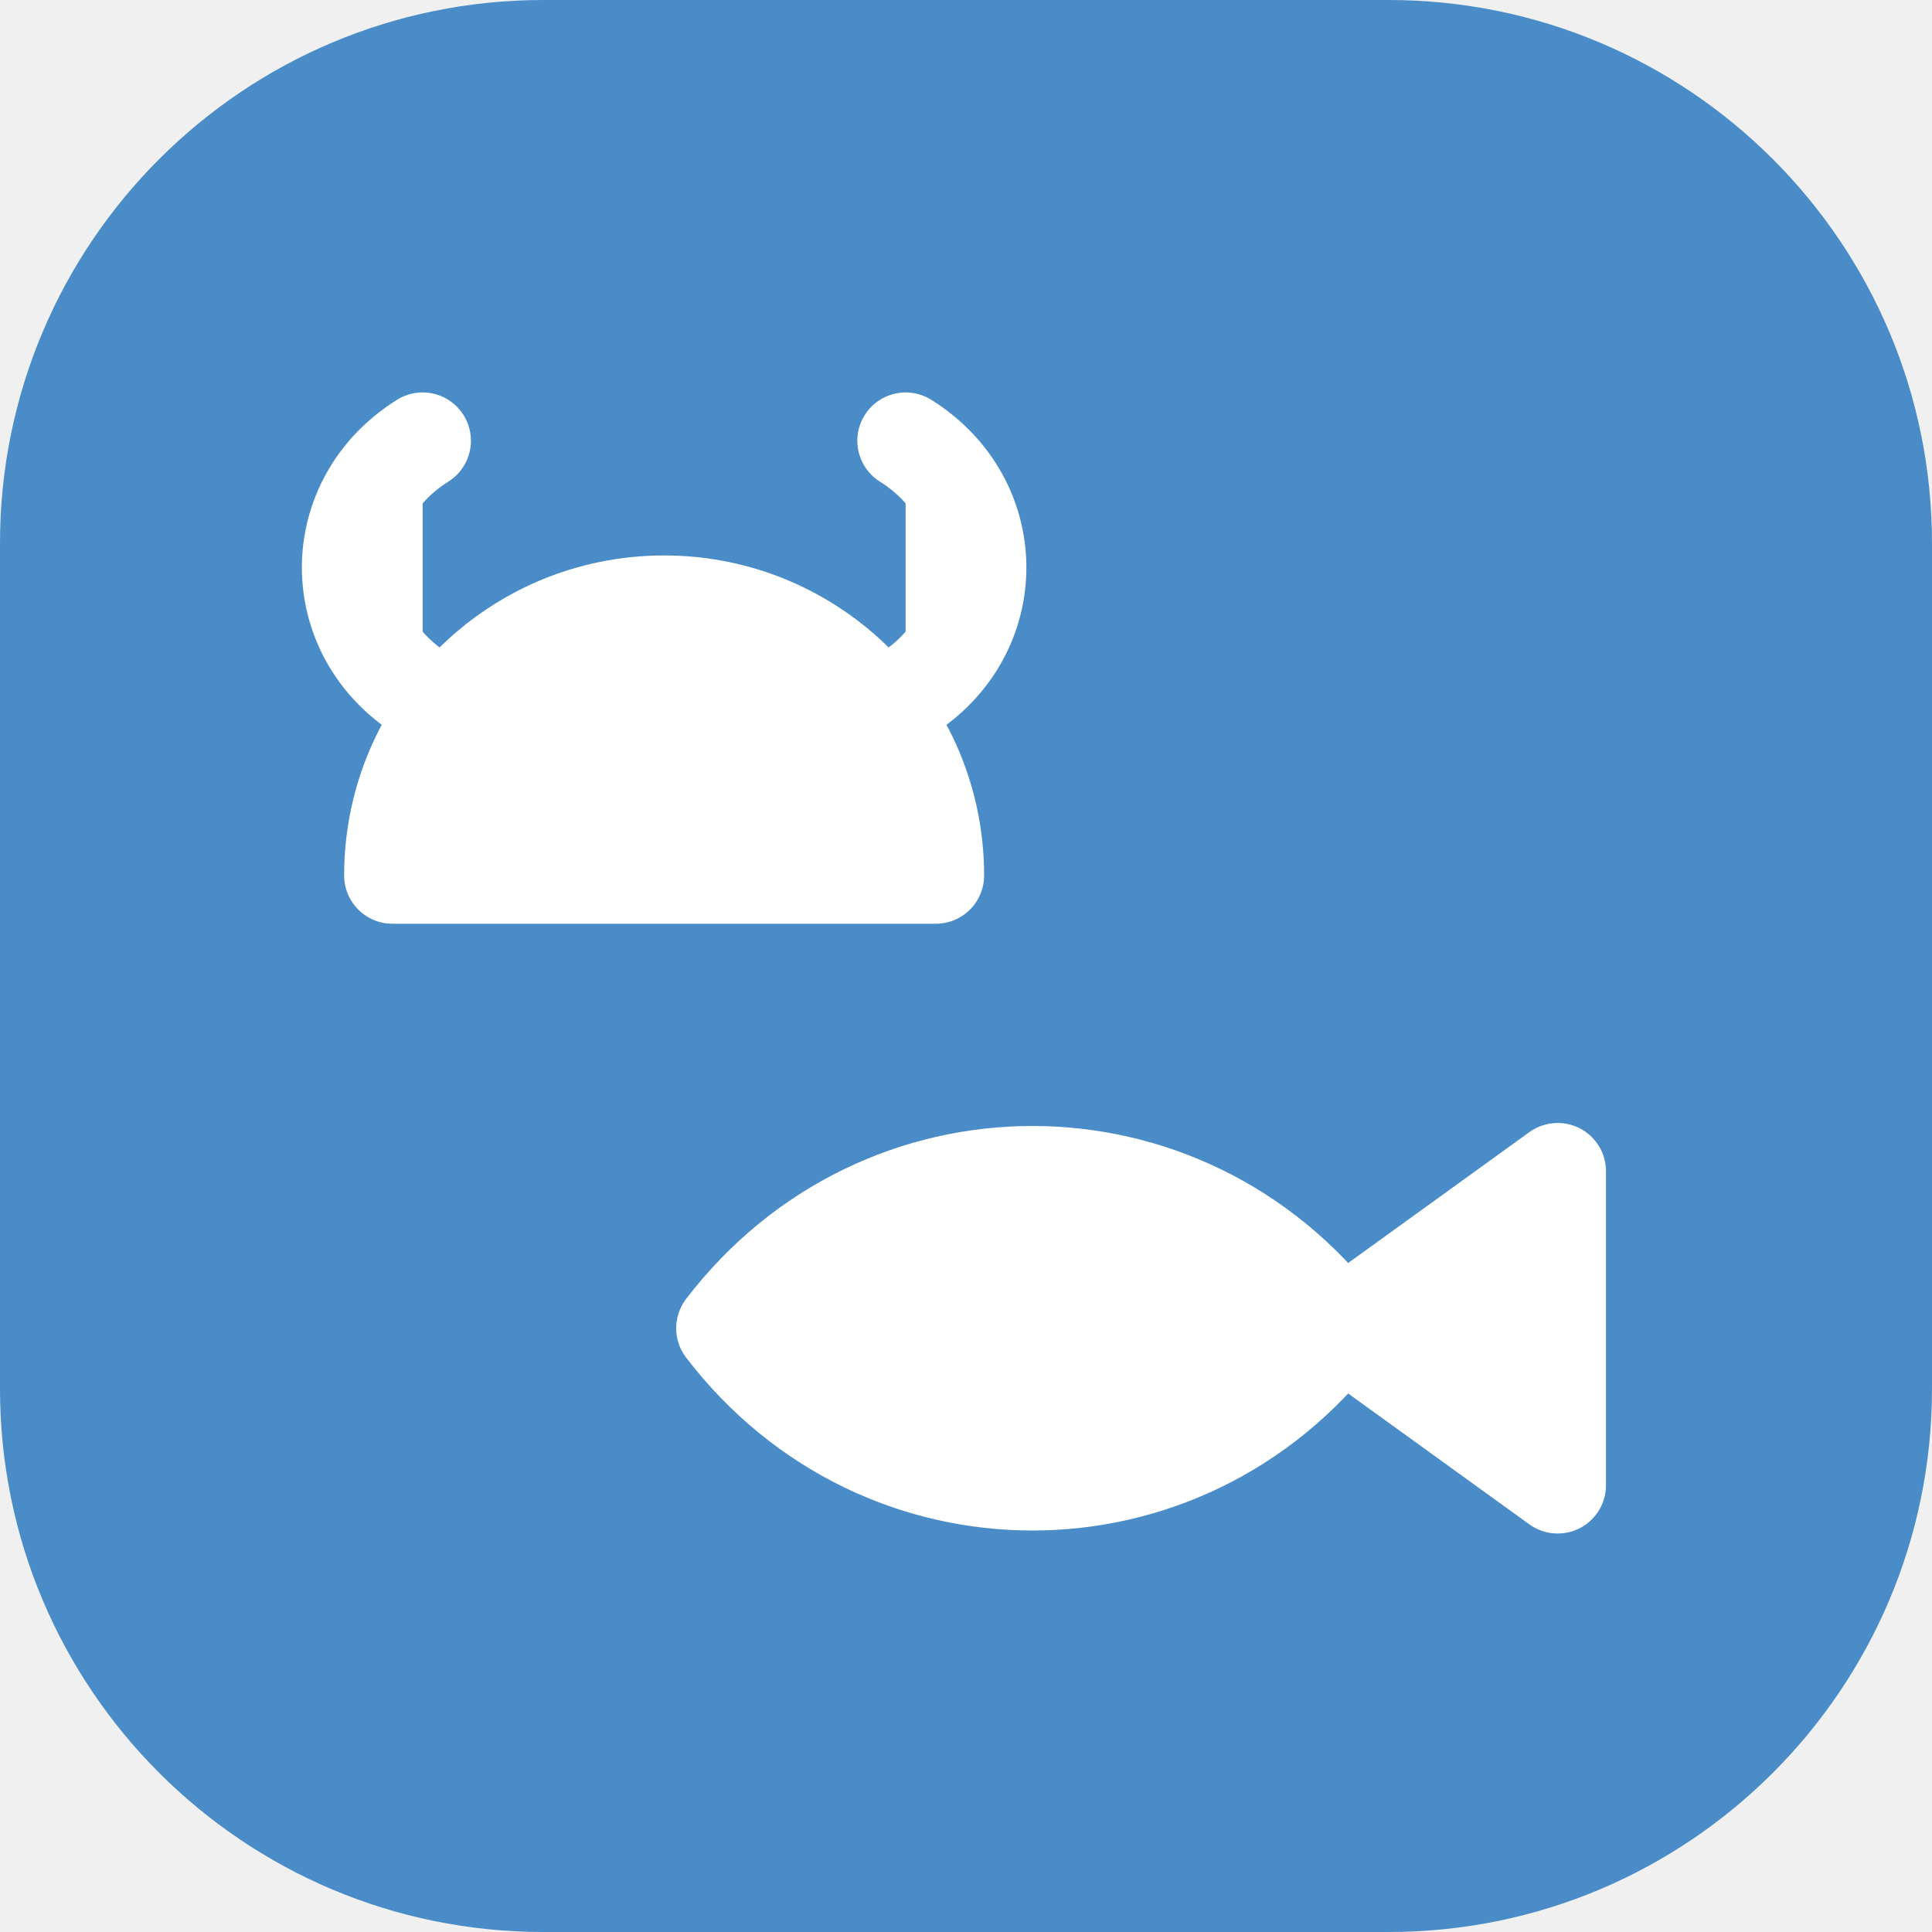
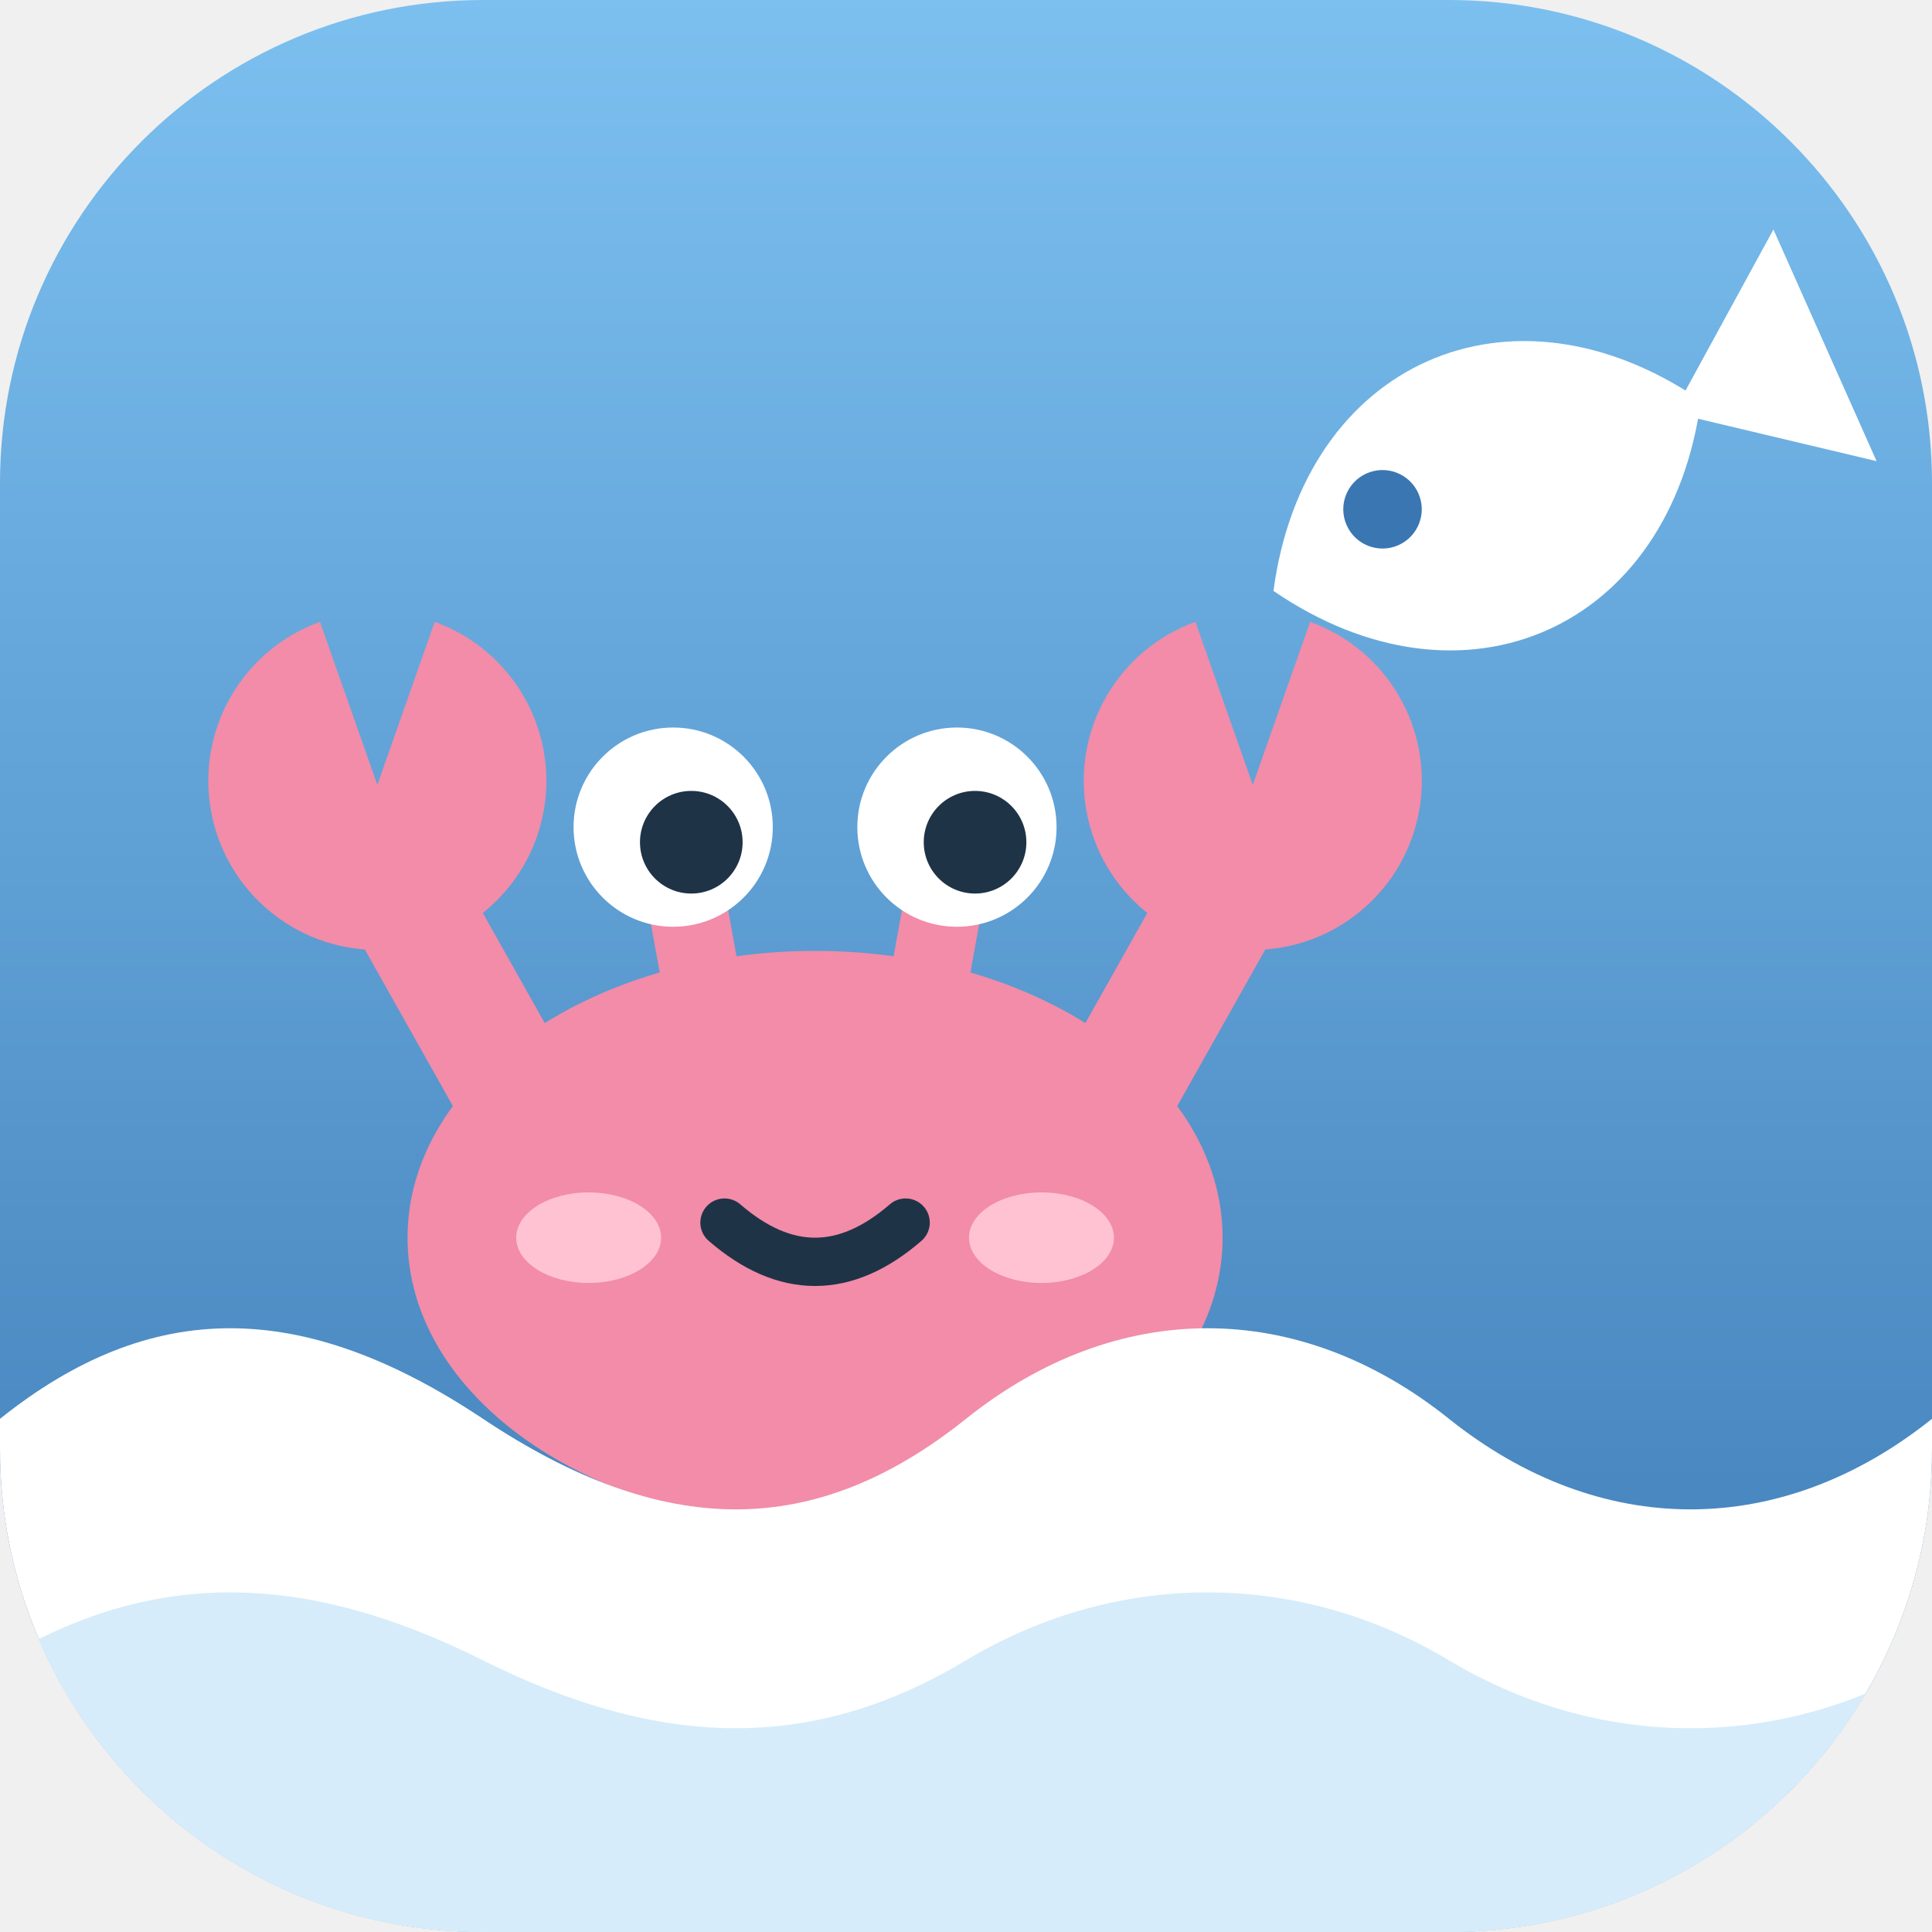
- <svg xmlns="http://www.w3.org/2000/svg" viewBox="0 0 32 32">
-   <rect width="32" height="32" rx="9" fill="#4A8CC8" />
-   <path d="M6.5 14.5a4.5 4.5 0 0 1 9 0z M7 11.5c-1.6-1-1.6-3.2 0-4.2 M15 11.5c1.6-1 1.6-3.2 0-4.2" fill="#FFFFFF" stroke="#FFFFFF" stroke-width="1.6" stroke-linecap="round" stroke-linejoin="round" />
-   <path d="M12 22c2.6-3.4 7.6-3.4 10.2 0-2.6 3.4-7.6 3.4-10.2 0z M22.2 22l3.6-2.6v5.2z" fill="#FFFFFF" stroke="#FFFFFF" stroke-width="1.6" stroke-linecap="round" stroke-linejoin="round" />
+ <svg xmlns="http://www.w3.org/2000/svg" viewBox="0 0 64 64">
+   <defs>
+     <linearGradient id="sky" x1="0" y1="0" x2="0" y2="1">
+       <stop offset="0" stop-color="#7CC0F0" />
+       <stop offset="1" stop-color="#3A77B2" />
+     </linearGradient>
+     <clipPath id="tile">
+       <rect width="64" height="64" rx="16" />
+     </clipPath>
+   </defs>
+   <g clip-path="url(#tile)">
+     <rect width="64" height="64" fill="url(#sky)" />
+     <g transform="rotate(-24 50 15)">
+       <path d="M41 16c4-6.5 11.5-6.5 15.5 0-4 6.5-11.5 6.5-15.5 0z" fill="#FFFFFF" />
+       <path d="M55.5 16l5.5-4.2v8.4z" fill="#FFFFFF" />
+       <circle cx="45.4" cy="15" r="1.3" fill="#3A77B2" />
+     </g>
+     <circle cx="40" cy="26" r="1.4" fill="#FFFFFF" opacity=".85" />
+     <circle cx="44" cy="29.5" r="1" fill="#FFFFFF" opacity=".7" />
+     <path d="M17.5 37L13 29M36.5 37L41 29" stroke="#F28CA8" stroke-width="4" stroke-linecap="round" />
+     <path d="M12.5 26L14.4 20.6A5.6 5.6 0 1 1 10.6 20.6Z" fill="#F28CA8" />
+     <path d="M41.5 26L43.4 20.6A5.6 5.6 0 1 1 39.6 20.6Z" fill="#F28CA8" />
+     <path d="M23.5 34L22.5 28.5M30.5 34L31.5 28.5" stroke="#F28CA8" stroke-width="2.6" stroke-linecap="round" />
+     <ellipse cx="27" cy="41" rx="13.5" ry="9.5" fill="#F28CA8" />
+     <circle cx="22.3" cy="27.4" r="3.3" fill="#FFFFFF" />
+     <circle cx="31.7" cy="27.4" r="3.3" fill="#FFFFFF" />
+     <circle cx="22.9" cy="27.9" r="1.7" fill="#1F3347" />
+     <circle cx="32.3" cy="27.9" r="1.7" fill="#1F3347" />
+     <ellipse cx="19.5" cy="41" rx="2.4" ry="1.5" fill="#FFC2D2" />
+     <ellipse cx="34.5" cy="41" rx="2.4" ry="1.5" fill="#FFC2D2" />
+     <path d="M24 40.5q3 2.6 6 0" stroke="#1F3347" stroke-width="1.6" fill="none" stroke-linecap="round" />
+     <path d="M0 47C5 43 10 43 16 47S27 51 32 47 43 43 48 47 59 51 64 47V64H0Z" fill="#FFFFFF" />
+     <path d="M0 55C5 52 10 52 16 55S27 58 32 55 43 52 48 55 59 58 64 55V64H0Z" fill="#D6ECFA" />
+   </g>
</svg>
